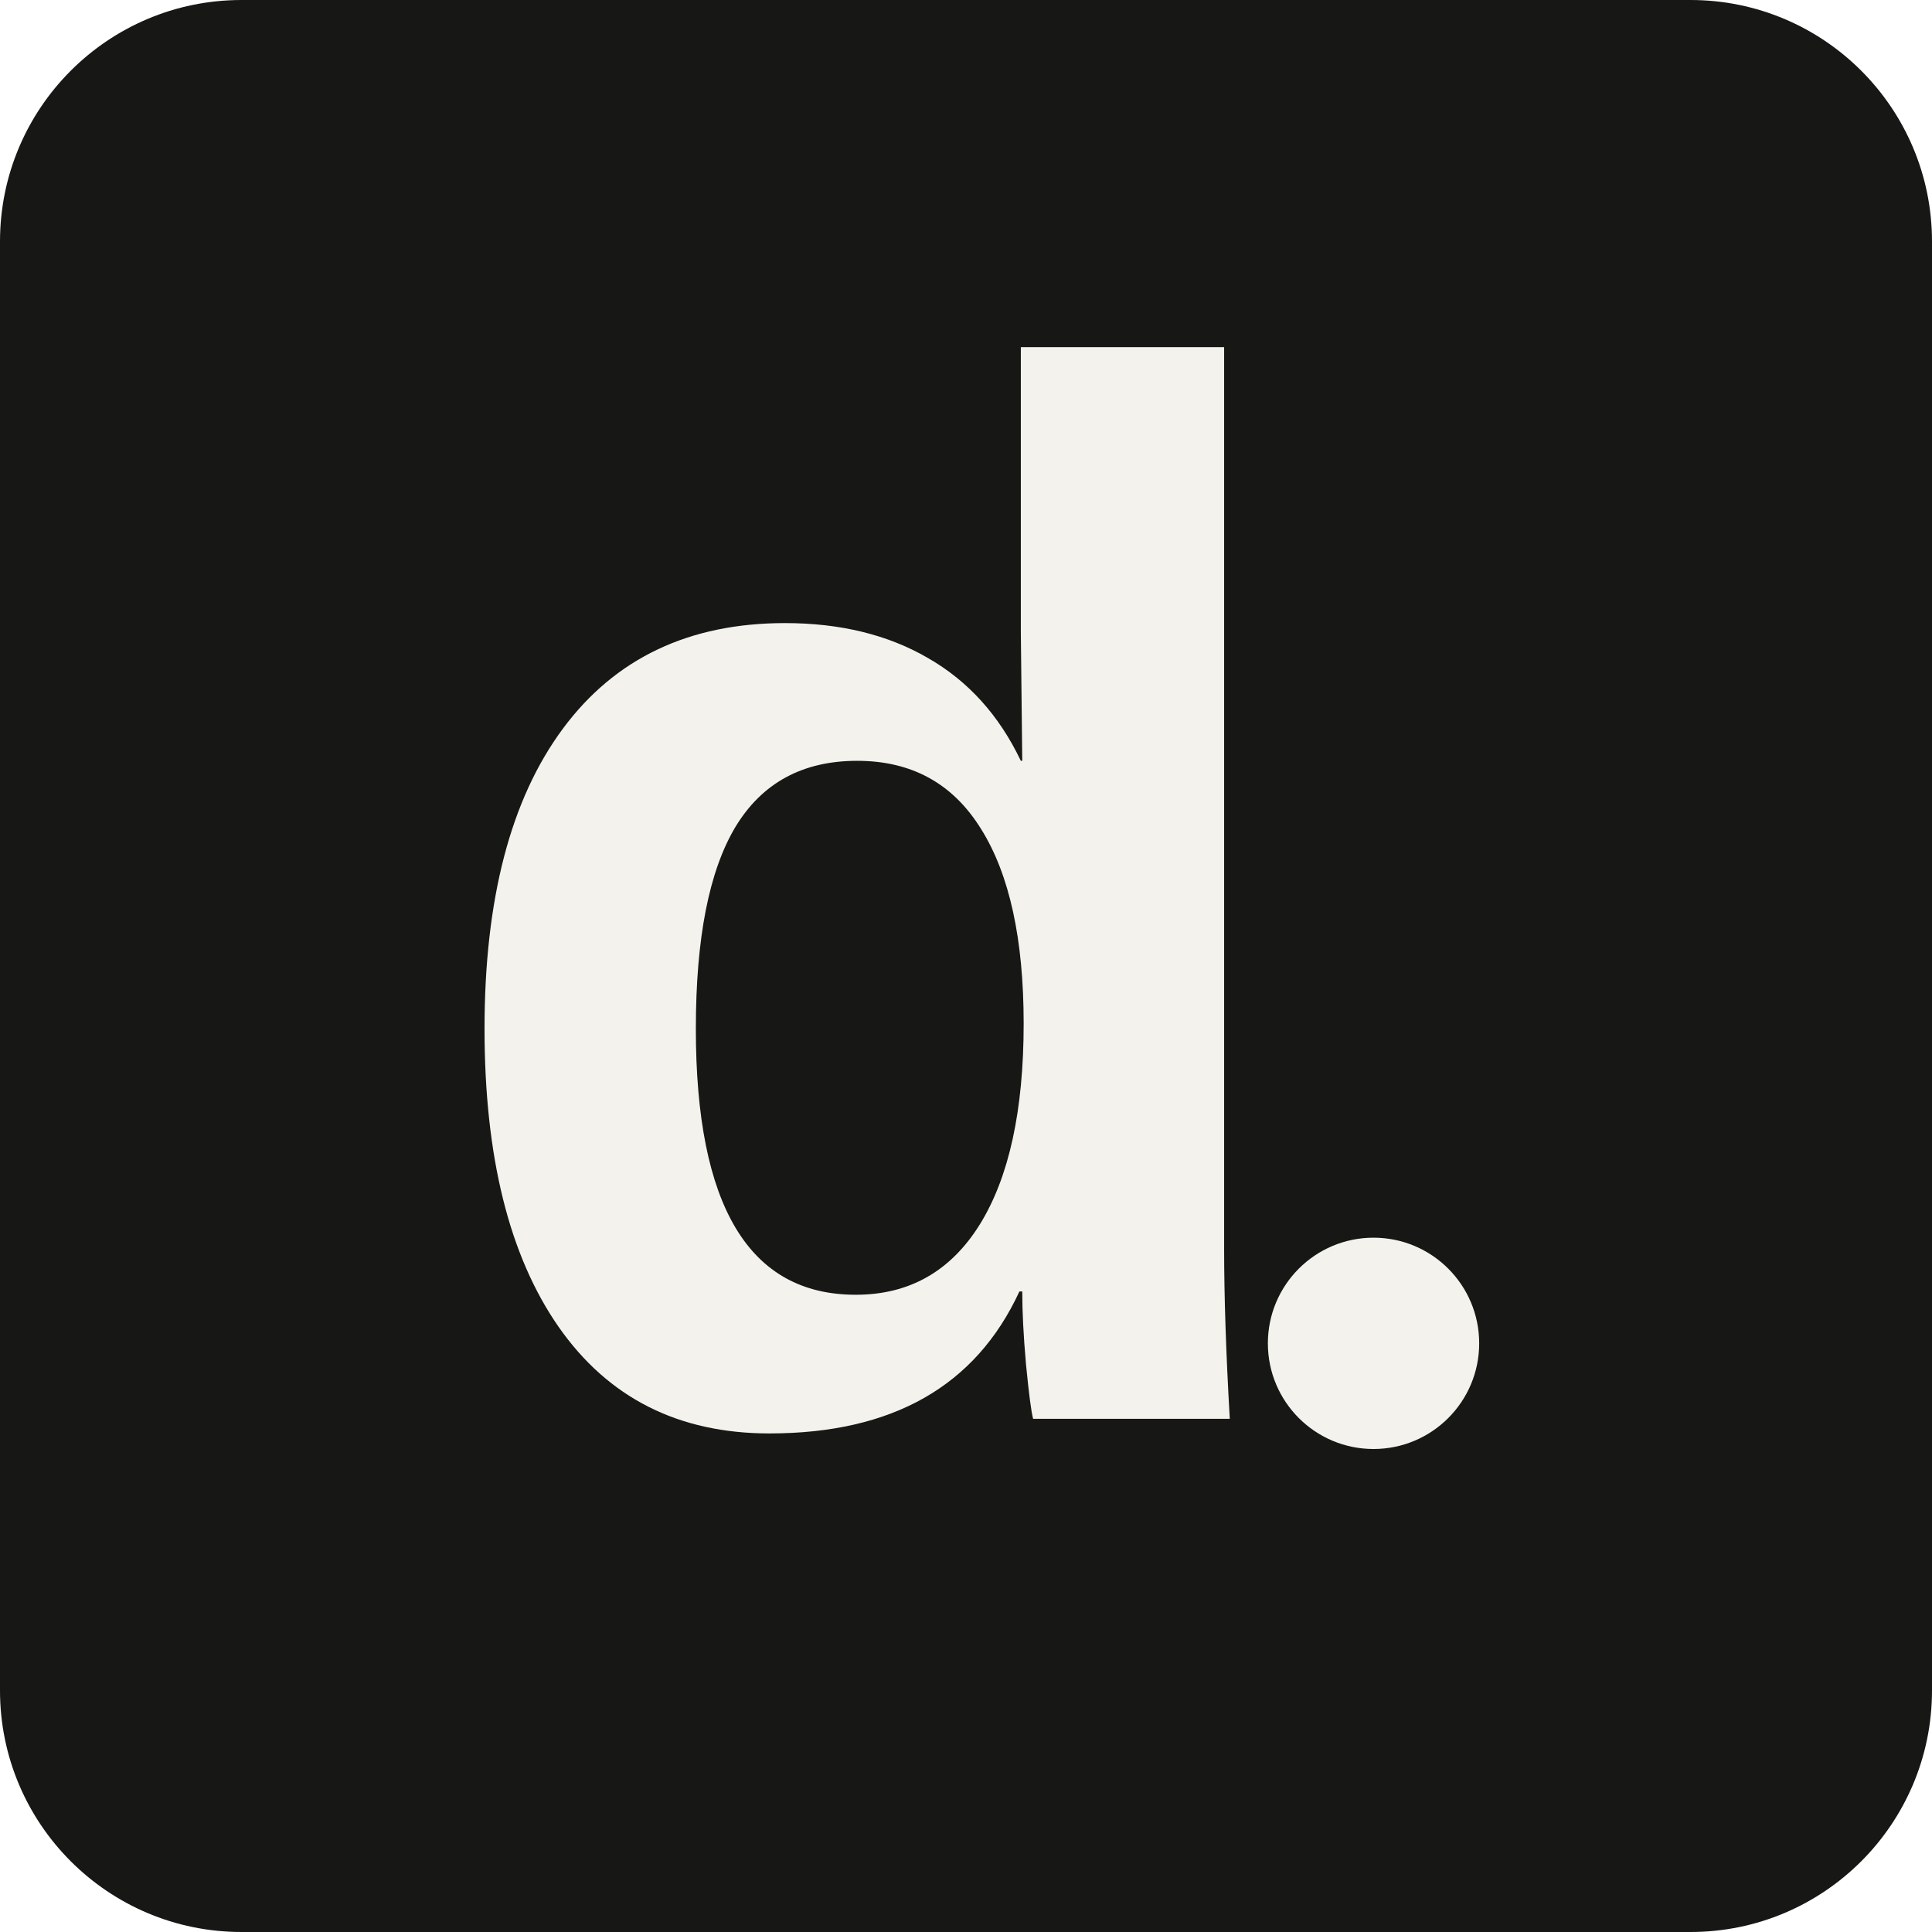
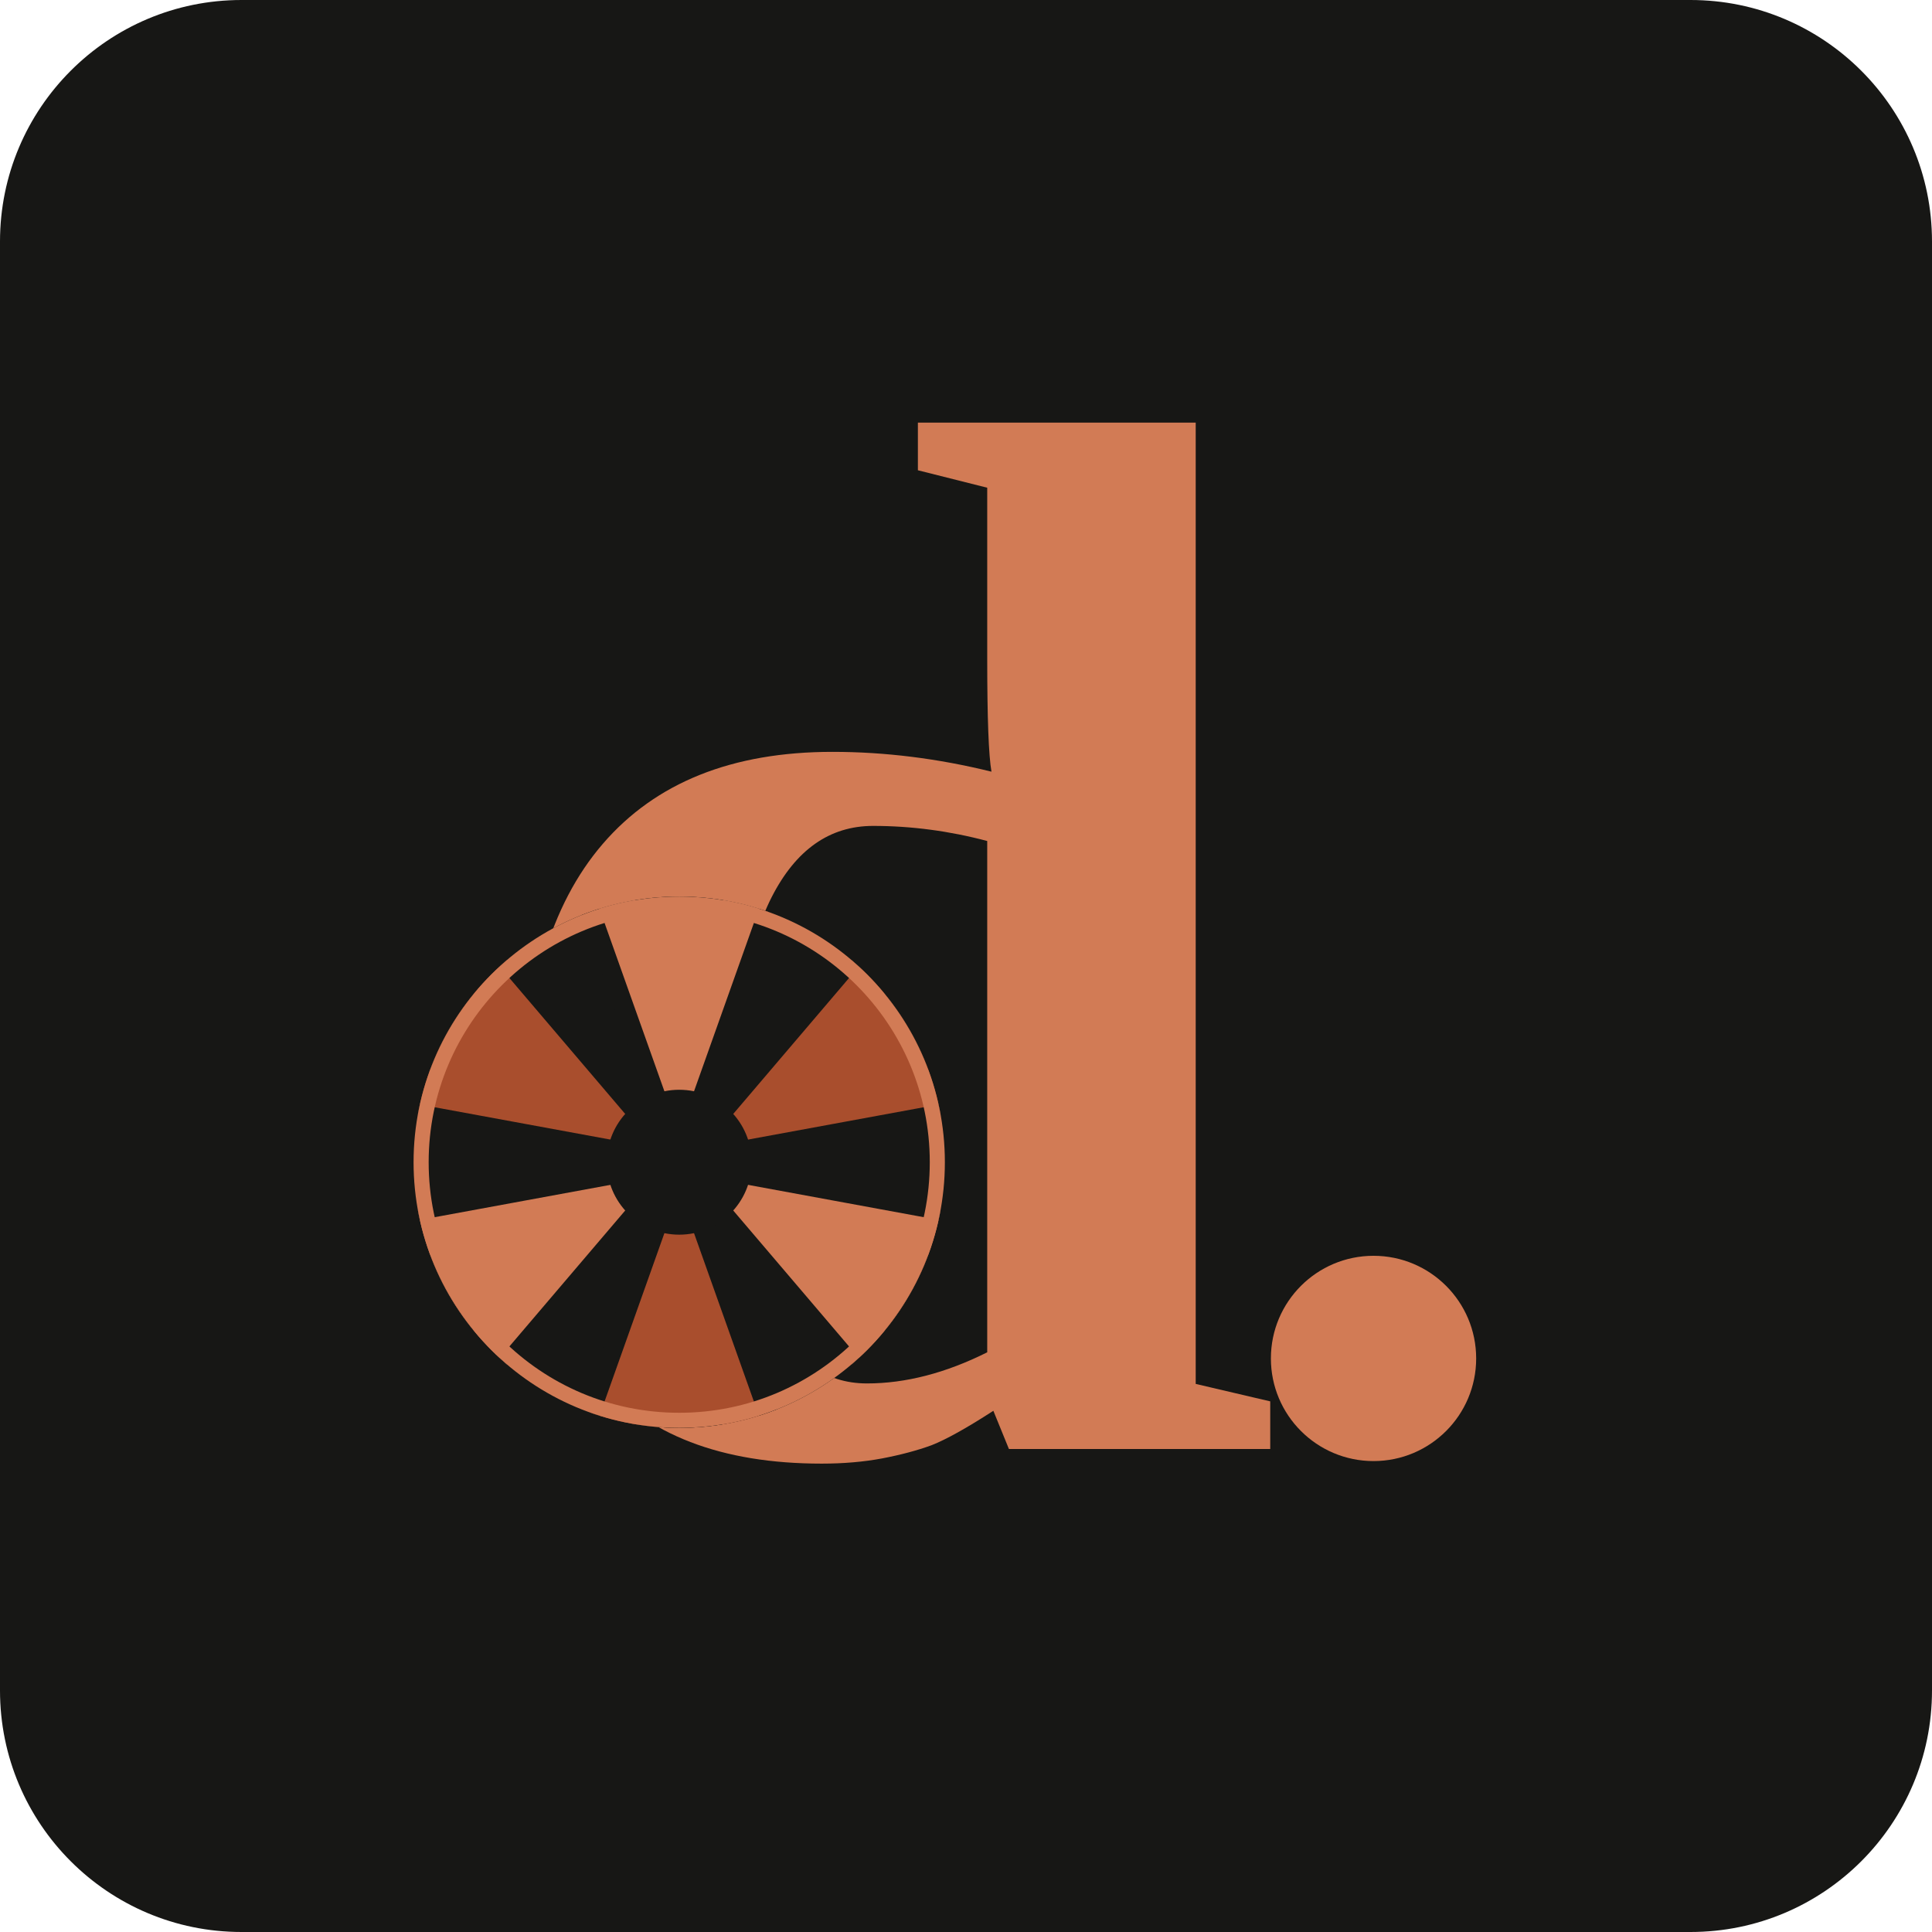
<svg xmlns="http://www.w3.org/2000/svg" viewBox="0 0 64 64">
  <rect width="64" height="64" rx="8" fill="#171715" />
-   <text x="29" y="47" text-anchor="middle" font-family="Arial, Helvetica, sans-serif" font-size="49" font-weight="700" fill="#f4f2ec">d</text>
-   <circle cx="45.5" cy="44.5" r="3.5" fill="#f4f2ec" />
+   <text x="29" y="48" text-anchor="middle" font-family="Georgia, 'Times New Roman', serif" font-size="49" font-weight="700" fill="#d27b55">d</text>
+   <circle cx="45.5" cy="45" r="3.4" fill="#d27b55" />
+   <defs>
+     <clipPath id="counter">
+       <circle cx="22.5" cy="38.5" r="8.8" />
+     </clipPath>
+   </defs>
+   <g clip-path="url(#counter)">
+     <circle cx="22.5" cy="38.5" r="9" fill="#171715" />
+     <g transform="translate(22.5 38.5)">
+       <g>
+         <animateTransform attributeName="transform" type="rotate" values="0;60;120;180;240;300;360" dur="2.4s" repeatCount="indefinite" />
+         <g>
+           <animateTransform attributeName="transform" type="scale" values="0.38;1;0.62;1;0.38" dur="2.4s" repeatCount="indefinite" />
+           <path d="M0 0 L-3.2 -9 L3.2 -9 Z" fill="#d27b55" stroke="#171715" stroke-width=".65" />
+           <path d="M0 0 L-3.2 -9 L3.2 -9 Z" fill="#a94e2d" stroke="#171715" stroke-width=".65" transform="rotate(60)" />
+           <path d="M0 0 L-3.2 -9 L3.2 -9 Z" fill="#d27b55" stroke="#171715" stroke-width=".65" transform="rotate(120)" />
+           <path d="M0 0 L-3.2 -9 L3.2 -9 Z" fill="#a94e2d" stroke="#171715" stroke-width=".65" transform="rotate(180)" />
+           <path d="M0 0 L-3.2 -9 L3.2 -9 Z" fill="#d27b55" stroke="#171715" stroke-width=".65" transform="rotate(240)" />
+           <path d="M0 0 L-3.2 -9 L3.2 -9 Z" fill="#a94e2d" stroke="#171715" stroke-width=".65" transform="rotate(300)" />
+         </g>
+       </g>
+       <circle r="2.4" fill="#171715">
+         <animate attributeName="r" values="2.4;5.2;2.4" dur="2.4s" repeatCount="indefinite" />
+       </circle>
+     </g>
+     <circle cx="22.5" cy="38.5" r="8.8" fill="none" stroke="#d27b55" stroke-width="1" />
+   </g>
</svg>
